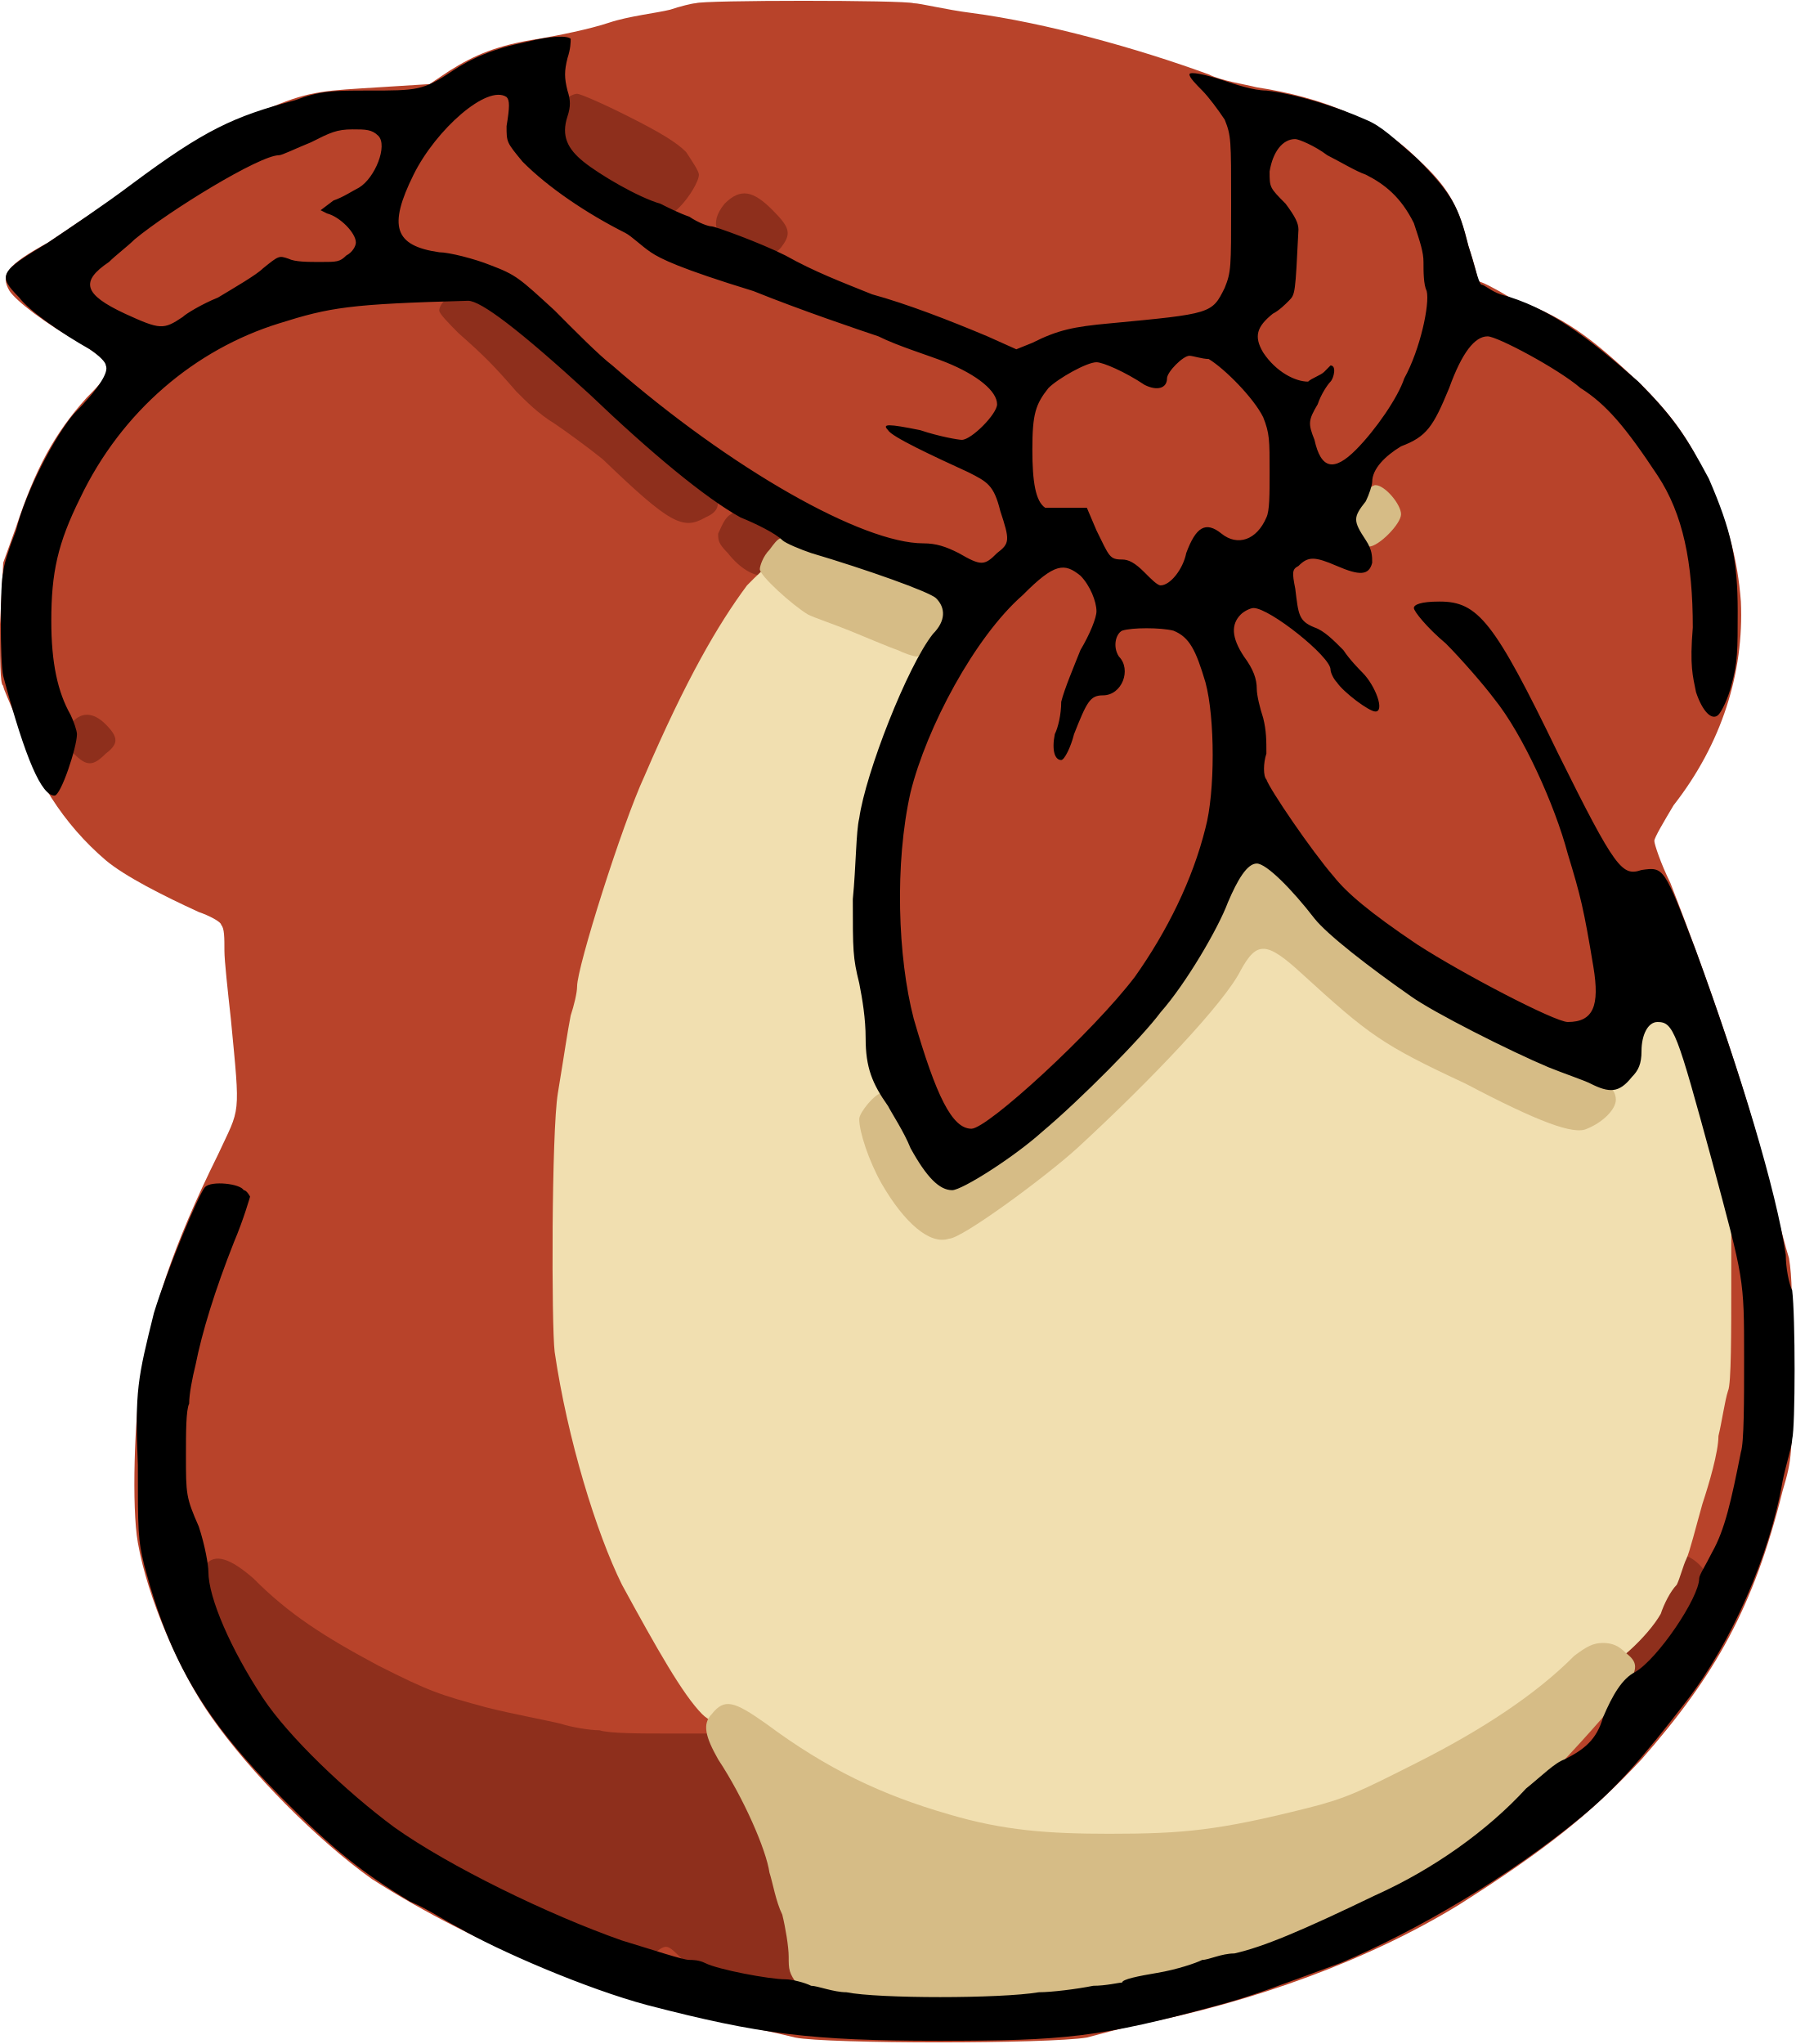
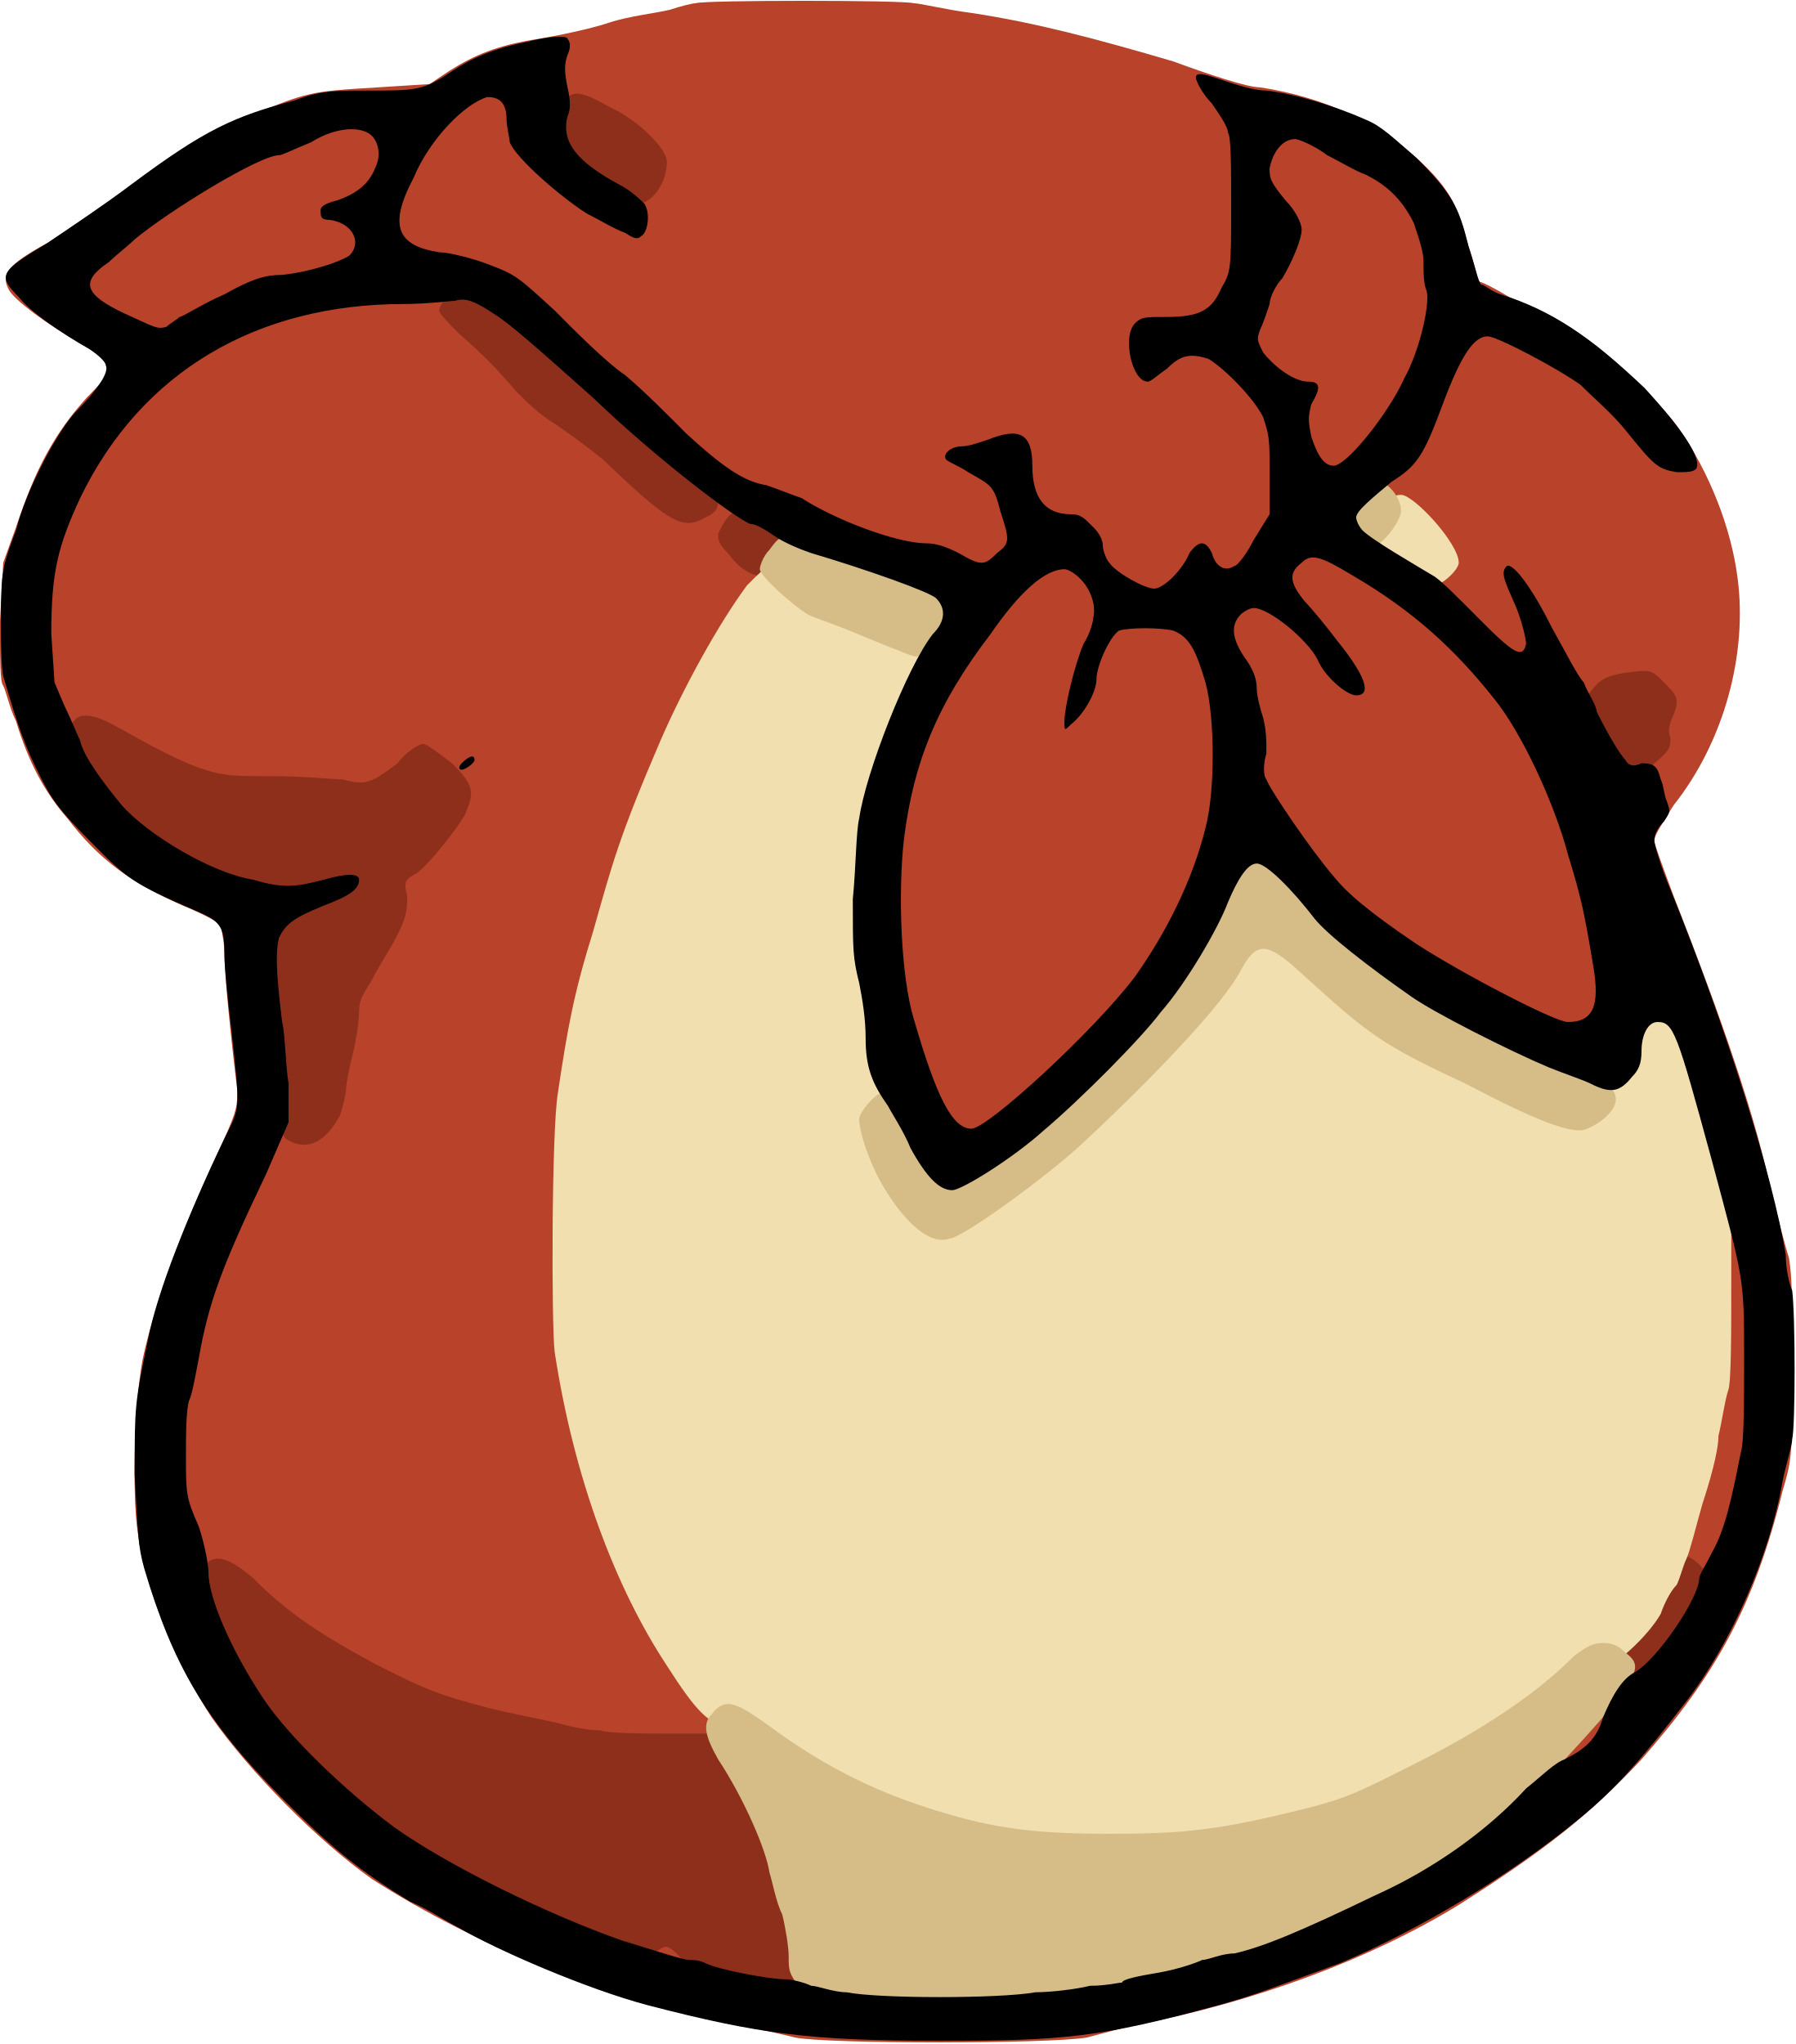
<svg xmlns="http://www.w3.org/2000/svg" width="94" height="107" viewBox="0 0 560 632" preserveAspectRatio="none">
  <g transform="translate(0,632) scale(1,-1)" fill="#B8432A" stroke="none">
-     <path d="M217 631 c-1 0 -5 -1 -8 -2 -4 -1 -13 -2 -19 -4 -6 -2 -16 -4 -22 -5 -13 -2 -20 -5 -28 -10 l-6 -4 -16 -1 c-16 -1 -21 -1 -33 -6 -15 -5 -21 -8 -43 -24 -9 -6 -21 -14 -27 -18 -13 -7 -15 -10 -12 -15 2 -3 11 -10 22 -16 11 -7 11 -8 2 -17 -10 -11 -16 -22 -22 -40 l-4 -11 -1 -19 c0 -10 0 -19 1 -19 0 -1 2 -5 4 -10 5 -18 15 -33 28 -44 6 -5 18 -11 29 -16 3 -1 7 -3 7 -4 1 -1 1 -4 1 -8 0 -3 1 -12 2 -21 3 -31 3 -27 -4 -42 -14 -28 -21 -49 -24 -69 -2 -12 -3 -40 -1 -51 3 -17 13 -40 23 -54 12 -17 33 -38 50 -50 33 -21 76 -38 113 -45 6 -1 15 -3 19 -4 10 -2 79 -2 91 0 4 1 11 3 16 4 36 7 72 20 100 37 27 17 41 28 57 45 23 26 35 47 44 83 3 10 3 11 3 38 0 22 0 28 -1 34 -1 3 -3 11 -5 18 -5 24 -19 65 -32 98 -3 6 -5 12 -5 13 0 1 3 6 6 11 15 19 22 41 21 63 -1 13 -4 24 -10 37 -6 13 -11 20 -21 30 -16 15 -24 21 -41 27 -5 3 -9 5 -10 5 0 1 -1 5 -3 11 -3 12 -6 18 -16 27 -12 12 -30 19 -50 22 -4 1 -11 2 -15 4 -22 8 -51 16 -74 19 -8 1 -16 3 -18 3 -3 1 -66 1 -68 0z" />
+     <path d="M217 631 c-1 0 -5 -1 -8 -2 -4 -1 -13 -2 -19 -4 -6 -2 -16 -4 -22 -5 -13 -2 -20 -5 -28 -10 l-6 -4 -16 -1 c-16 -1 -21 -1 -33 -6 -15 -5 -21 -8 -43 -24 -9 -6 -21 -14 -27 -18 -13 -7 -15 -10 -12 -15 2 -3 11 -10 22 -16 11 -7 11 -8 2 -17 -10 -11 -16 -22 -22 -40 l-4 -11 -1 -18 c0 -12 0 -19 1 -20 1 -2 2 -7 4 -11 4 -13 9 -22 16 -30 10 -13 20 -20 36 -27 5 -2 11 -5 12 -6 0 -2 1 -5 1 -9 0 -6 2 -26 4 -42 0 -5 0 -6 -4 -15 -13 -27 -21 -49 -25 -66 -3 -12 -4 -44 -2 -56 2 -17 13 -42 23 -57 12 -17 33 -38 50 -50 33 -21 76 -38 113 -45 6 -1 15 -3 19 -4 10 -2 79 -2 91 0 4 1 11 3 16 4 36 7 72 20 100 37 27 17 41 28 57 45 23 26 35 47 44 83 3 10 3 11 3 38 0 22 0 28 -1 34 -1 3 -3 11 -5 18 -5 25 -16 56 -31 94 -3 8 -6 16 -6 17 0 2 3 6 6 11 16 20 23 47 20 70 -2 16 -9 33 -18 46 -4 6 -17 19 -26 26 -8 6 -16 11 -27 15 -5 3 -9 5 -10 5 0 1 -1 5 -3 11 -3 12 -6 18 -16 27 -12 11 -29 19 -49 22 -4 0 -16 4 -27 8 -24 7 -43 12 -63 15 -8 1 -16 3 -18 3 -3 1 -66 1 -68 0z" />
  </g>
  <g transform="translate(0,632) scale(1,-1)" fill="#8E2F1C" stroke="none">
-     <path d="M176 601 c-3 -4 -4 -8 -3 -12 2 -5 12 -14 21 -19 11 -6 14 -6 18 -2 3 3 6 8 6 10 0 1 -2 4 -4 7 -3 3 -8 6 -18 11 -8 4 -15 7 -16 7 -1 0 -3 -1 -4 -2z" />
-     <path d="M226 569 c-5 -6 -3 -11 6 -14 6 -3 10 -2 12 1 3 4 2 6 -3 11 -6 6 -10 7 -15 2z" />
-     <path d="M140 540 c-2 -1 -3 -3 -3 -4 0 -1 3 -4 6 -7 8 -7 11 -10 18 -18 3 -3 7 -7 12 -10 3 -2 10 -7 15 -11 21 -20 25 -22 32 -18 7 3 5 8 -10 19 -12 9 -18 14 -30 26 -29 26 -34 30 -40 23z" />
-     <path d="M228 473 c-2 -1 -3 -4 -4 -6 0 -2 0 -3 3 -6 4 -5 8 -7 11 -7 3 0 9 6 9 9 0 4 -10 12 -15 12 -1 0 -3 -1 -4 -2z" />
-     <path d="M22 408 c-3 -3 -3 -6 1 -9 4 -4 6 -4 10 0 4 3 4 5 0 9 -4 4 -8 4 -11 0z" />
+     <path d="M176 601 c-3 -4 -4 -8 -3 -12 2 -7 19 -20 26 -20 4 0 9 6 9 13 0 4 -9 13 -18 17 -9 5 -11 5 -14 2z" />
+     <path d="M140 540 c-2 -1 -3 -3 -3 -4 0 -1 3 -4 6 -7 8 -7 11 -10 18 -18 3 -3 7 -7 12 -10 3 -2 10 -7 15 -11 21 -20 25 -22 32 -18 7 3 5 8 -10 19 -11 8 -17 14 -29 25 -31 28 -35 31 -41 24z" />
+     <path d="M227 472 c-1 -1 -2 -3 -3 -5 0 -2 0 -3 3 -6 6 -8 12 -9 17 -4 4 5 4 8 0 12 -6 5 -14 7 -17 3z" />
+     <path d="M507 424 c-6 -1 -8 -2 -11 -6 -3 -3 -3 -4 1 -12 3 -7 10 -15 13 -15 1 0 4 2 6 5 5 4 5 5 5 8 -1 2 0 5 1 7 2 5 1 6 -3 10 -4 4 -4 4 -12 3z" />
+     <path d="M23 409 c-5 -5 1 -15 16 -30 9 -9 12 -11 22 -16 7 -4 13 -6 19 -8 4 0 8 -1 8 -2 2 0 1 -2 -2 -7 -3 -4 -3 -5 -3 -12 0 -5 0 -13 1 -17 1 -5 1 -15 2 -22 0 -12 1 -12 3 -15 6 -4 12 -2 17 7 1 3 2 7 2 9 0 1 1 6 2 10 1 4 2 10 2 13 0 4 1 5 4 10 2 4 6 10 8 14 3 6 3 8 3 12 -1 4 -1 5 3 7 4 3 12 13 15 18 3 7 3 9 -4 16 -4 3 -8 6 -9 6 -1 0 -5 -2 -8 -6 -8 -6 -10 -7 -17 -5 -3 0 -12 1 -21 1 -12 0 -16 0 -22 2 -7 2 -18 8 -27 13 -7 4 -12 5 -14 2z" />
    <path d="M519 147 c-3 -3 -6 -7 -8 -11 -2 -4 -5 -8 -6 -10 -4 -4 -4 -9 -1 -12 4 -6 8 -4 18 8 7 9 11 17 11 21 0 3 -5 8 -8 8 -1 0 -4 -1 -6 -4z" />
    <path d="M64 148 c-3 -3 -3 -5 -1 -12 3 -8 8 -18 14 -27 7 -11 35 -38 48 -47 13 -9 50 -28 62 -31 13 -4 13 -4 17 -3 4 3 4 3 9 -2 5 -4 10 -6 20 -9 11 -2 15 -2 18 2 4 4 4 11 0 21 -2 5 -3 8 -3 12 0 5 -1 8 -7 20 -5 10 -9 16 -12 19 l-5 5 -16 0 c-8 0 -18 0 -21 1 -3 0 -9 1 -12 2 -4 1 -15 3 -23 5 -15 4 -18 5 -34 13 -17 9 -28 16 -39 27 -7 6 -12 8 -15 4z" />
  </g>
  <g transform="translate(0,632) scale(1,-1)" fill="#F1DFB0" stroke="none">
-     <path d="M233 451 c-9 -12 -19 -29 -32 -59 -7 -15 -21 -59 -21 -65 0 -2 -1 -6 -2 -9 -1 -5 -2 -12 -4 -24 -2 -12 -2 -72 -1 -80 4 -27 13 -56 21 -72 11 -20 19 -34 25 -40 2 -2 6 -4 8 -4 3 -1 8 -4 13 -8 19 -14 35 -22 62 -29 18 -4 44 -6 68 -3 12 1 14 2 30 5 18 5 26 8 44 17 17 9 30 17 47 31 4 4 6 5 8 5 4 0 15 10 19 17 1 3 3 7 5 9 1 2 2 6 3 8 1 2 3 10 5 17 2 6 5 16 5 21 1 4 2 11 3 14 1 2 1 18 1 34 l0 30 -3 12 c-5 20 -11 36 -14 39 -4 4 -7 4 -11 -1 -4 -4 -4 -5 -4 -9 0 -5 0 -5 -5 -10 -2 -2 -6 -5 -8 -6 -3 -1 -3 -1 -10 1 -10 3 -45 21 -55 28 -9 5 -15 11 -27 21 -4 4 -8 7 -9 7 -3 0 -9 -6 -13 -13 -7 -11 -22 -30 -30 -37 -3 -3 -9 -8 -13 -12 -9 -7 -36 -27 -40 -29 -2 -1 -4 -1 -5 -1 -3 0 -9 7 -13 15 -3 8 -3 9 -3 17 0 5 -1 9 -2 11 0 3 -1 7 -1 13 0 5 -1 11 -2 16 -2 7 -2 11 -2 26 1 10 1 21 2 25 1 9 7 28 13 39 2 4 4 9 4 11 0 4 -5 9 -14 11 -15 6 -25 10 -31 15 -1 1 -3 2 -4 2 -1 0 -4 -3 -7 -6z" />
+     <path d="M432 477 c-2 -3 -5 -8 -5 -11 0 -3 15 -15 20 -15 3 0 8 5 8 7 0 6 -14 21 -18 21 -2 0 -4 -1 -5 -2z" />
+     <path d="M233 451 c-9 -12 -20 -32 -27 -48 -13 -30 -15 -38 -21 -59 -6 -19 -8 -30 -11 -50 -2 -12 -2 -72 -1 -80 6 -39 19 -73 35 -97 9 -14 13 -18 19 -19 3 -1 8 -4 13 -8 19 -14 35 -22 62 -29 18 -4 44 -6 68 -3 12 1 14 2 30 5 18 5 26 8 44 17 17 9 30 17 47 31 4 4 6 5 8 5 4 0 15 10 19 17 1 3 3 7 5 9 1 2 2 6 3 8 1 2 3 10 5 17 2 6 5 16 5 21 1 4 2 11 3 14 1 2 1 18 1 34 l0 30 -3 12 c-5 20 -11 36 -14 39 -4 4 -7 4 -11 -1 -4 -4 -4 -5 -4 -9 0 -5 0 -5 -5 -10 -2 -2 -6 -5 -8 -6 -3 -1 -3 -1 -10 1 -10 3 -45 21 -55 28 -9 5 -15 11 -27 21 -4 4 -8 7 -9 7 -3 0 -9 -6 -13 -13 -7 -11 -22 -30 -30 -37 -3 -3 -9 -8 -13 -12 -9 -7 -36 -27 -40 -29 -2 -1 -4 -1 -5 -1 -3 0 -9 7 -13 15 -3 8 -3 9 -3 17 0 5 -1 9 -2 11 0 3 -1 7 -1 13 0 5 -1 11 -2 16 -2 7 -2 11 -2 26 1 10 1 21 2 25 1 9 7 28 13 39 2 4 4 9 4 11 0 4 -5 9 -14 11 -15 6 -25 10 -31 15 -1 1 -3 2 -4 2 -1 0 -4 -3 -7 -6z" />
  </g>
  <g transform="translate(0,632) scale(1,-1)" fill="#D6BC86" stroke="none">
-     <path d="M423 478 c-2 -3 -4 -6 -4 -7 0 -3 5 -8 8 -8 3 0 10 7 10 10 0 3 -5 9 -8 9 -1 0 -3 -2 -6 -4z" />
+     <path d="M424 478 c-3 -2 -5 -5 -5 -6 0 -2 7 -9 9 -9 3 0 9 8 9 11 0 4 -4 9 -7 9 -1 0 -4 -2 -6 -5z" />
    <path d="M240 462 c-2 -2 -3 -5 -3 -6 0 -2 10 -11 15 -14 2 -1 8 -3 13 -5 5 -2 12 -5 15 -6 2 -1 5 -2 6 -2 1 0 4 2 7 5 6 7 6 9 1 15 -4 3 -6 4 -13 6 -5 2 -13 5 -18 7 -5 2 -12 4 -15 4 -5 0 -5 0 -8 -4z" />
    <path d="M386 364 c-3 -3 -5 -6 -5 -6 0 -2 -6 -15 -12 -24 -13 -21 -36 -44 -59 -59 -14 -10 -16 -9 -22 3 -4 9 -10 16 -13 16 -2 0 -7 -6 -7 -8 0 -4 3 -13 7 -20 7 -12 15 -19 21 -17 4 0 30 19 40 28 23 21 46 45 51 55 5 9 8 9 19 -1 21 -19 25 -22 51 -34 23 -12 34 -16 38 -14 5 2 9 6 9 9 0 4 -5 8 -18 13 -13 5 -38 18 -46 23 -18 12 -29 22 -40 36 -6 7 -8 7 -14 0z" />
    <path d="M491 120 c-12 -12 -29 -23 -49 -33 -18 -9 -22 -11 -34 -14 -28 -7 -39 -8 -62 -8 -19 0 -33 1 -50 6 -21 6 -38 14 -57 28 -10 7 -13 8 -17 3 -3 -3 -2 -7 2 -14 8 -12 15 -28 16 -35 1 -3 2 -9 4 -13 1 -4 2 -10 2 -13 0 -4 0 -5 3 -9 4 -4 6 -5 15 -6 10 -2 48 -2 59 0 5 0 13 1 17 2 5 0 9 1 10 1 0 1 4 2 9 2 4 1 11 3 16 4 4 2 10 4 14 5 20 5 53 21 69 33 10 7 46 45 49 51 4 6 4 8 0 11 -2 2 -4 3 -7 3 -3 0 -5 -1 -9 -4z" />
  </g>
  <g transform="translate(0,632) scale(1,-1)" fill="#000000" stroke="none">
-     <path d="M164 619 c-10 -2 -17 -5 -23 -9 -9 -6 -11 -6 -26 -6 -11 0 -15 0 -23 -3 -19 -5 -28 -9 -51 -26 -8 -6 -20 -14 -26 -18 -15 -9 -16 -10 -9 -17 3 -4 13 -11 22 -16 3 -2 5 -4 5 -5 1 -2 -2 -7 -10 -15 -6 -7 -15 -24 -18 -36 -2 -5 -4 -11 -4 -13 -1 -3 -1 -28 0 -32 7 -26 12 -37 16 -37 2 0 7 15 7 19 0 1 -1 4 -2 6 -4 7 -6 16 -6 29 0 15 2 24 9 38 13 27 36 46 62 54 16 5 22 6 59 7 4 0 16 -9 38 -29 19 -18 36 -32 47 -38 5 -2 11 -5 13 -7 1 -1 6 -3 9 -4 17 -5 37 -12 39 -14 3 -3 3 -7 -1 -11 -8 -10 -21 -43 -23 -57 -1 -4 -1 -15 -2 -25 0 -16 0 -18 2 -26 1 -5 2 -11 2 -17 0 -9 2 -14 7 -21 1 -2 5 -8 7 -13 5 -9 9 -13 13 -13 3 0 19 10 28 18 12 10 31 29 37 37 8 9 18 26 21 34 3 7 6 12 9 12 3 0 11 -8 18 -17 4 -5 17 -15 30 -24 7 -5 31 -17 43 -22 5 -2 11 -4 13 -5 6 -3 9 -3 13 2 2 2 3 4 3 8 0 5 2 9 5 9 5 0 6 -3 17 -43 10 -37 10 -36 10 -61 0 -13 0 -26 -1 -29 -3 -15 -5 -24 -9 -31 -2 -4 -4 -7 -4 -8 0 -6 -13 -25 -20 -29 -4 -2 -7 -7 -10 -14 -2 -7 -6 -10 -12 -13 -3 -1 -7 -5 -12 -9 -12 -13 -29 -25 -47 -33 -23 -11 -35 -16 -44 -18 -4 0 -8 -2 -10 -2 -2 -1 -8 -3 -14 -4 -6 -1 -11 -2 -11 -3 -1 0 -5 -1 -9 -1 -5 -1 -13 -2 -17 -2 -12 -2 -50 -2 -60 0 -4 0 -9 2 -11 2 -2 1 -6 2 -8 2 -5 0 -21 3 -25 5 -2 1 -4 1 -5 1 -2 0 -11 3 -21 6 -23 8 -54 23 -71 35 -15 11 -33 28 -41 40 -10 15 -17 31 -17 39 0 2 -1 8 -3 14 -4 9 -4 10 -4 22 0 7 0 14 1 16 0 3 1 8 2 12 2 10 6 23 12 38 3 7 5 14 5 14 0 0 -1 2 -2 2 -1 2 -10 3 -12 1 -2 -2 -12 -26 -16 -39 -5 -20 -6 -24 -5 -47 0 -20 0 -23 2 -31 8 -30 19 -48 43 -72 16 -16 25 -23 40 -32 5 -2 11 -6 15 -8 12 -7 40 -19 59 -24 35 -9 51 -11 91 -11 39 0 50 1 87 11 11 3 16 5 38 13 24 10 53 27 75 45 11 9 19 18 33 36 14 18 26 45 30 68 1 5 3 11 3 13 1 4 1 38 0 46 -1 2 -2 7 -2 11 -3 20 -14 56 -28 94 -10 26 -10 26 -17 25 -6 -2 -8 0 -26 36 -20 41 -25 47 -37 47 -6 0 -8 -1 -8 -2 0 -1 4 -6 10 -11 5 -5 12 -13 15 -17 9 -11 19 -33 23 -48 4 -13 5 -17 8 -35 2 -12 0 -17 -8 -17 -4 0 -33 15 -47 24 -15 10 -22 16 -26 21 -7 8 -20 27 -21 30 -1 1 -1 5 0 8 0 4 0 7 -1 11 -1 3 -2 7 -2 9 0 3 -1 6 -4 10 -4 6 -4 10 -1 13 1 1 3 2 4 2 5 0 24 -15 24 -19 0 -1 1 -3 2 -4 2 -3 10 -9 12 -9 3 0 0 8 -4 12 -1 1 -4 4 -6 7 -3 3 -6 6 -9 7 -5 2 -5 4 -6 12 -1 5 -1 6 1 7 3 3 5 3 12 0 7 -3 10 -3 11 1 0 2 0 4 -2 7 -4 6 -4 7 0 12 1 2 2 5 2 6 0 4 4 8 9 11 8 3 10 6 15 18 4 11 8 16 12 16 3 0 22 -10 29 -16 8 -5 14 -12 24 -27 8 -12 11 -27 11 -47 -1 -12 0 -15 1 -20 2 -6 5 -9 7 -7 1 1 3 5 4 9 2 7 2 11 2 23 0 16 -2 25 -9 41 -7 13 -11 19 -22 30 -16 14 -28 23 -43 27 -3 1 -5 3 -6 3 -1 1 -2 6 -4 12 -3 12 -5 16 -16 27 -7 6 -11 10 -16 12 -9 4 -22 8 -31 9 -4 0 -10 2 -13 3 -6 2 -11 3 -11 2 0 -1 2 -3 4 -5 2 -2 5 -6 7 -9 2 -5 2 -6 2 -26 0 -20 0 -21 -2 -26 -4 -8 -4 -8 -36 -11 -11 -1 -16 -2 -24 -6 l-5 -2 -9 4 c-12 5 -25 10 -36 13 -10 4 -18 7 -27 12 -8 4 -22 9 -23 9 -1 0 -4 1 -7 3 -3 1 -7 3 -9 4 -7 2 -19 9 -24 13 -5 4 -7 8 -5 14 1 3 1 5 0 8 -1 4 -1 6 0 10 1 3 1 5 1 6 -1 1 -6 1 -14 -1z m-6 -17 c1 -1 1 -3 0 -9 0 -5 0 -5 5 -11 8 -8 20 -16 32 -22 2 -1 5 -4 8 -6 3 -2 9 -5 32 -12 15 -6 33 -12 39 -14 6 -3 16 -6 21 -8 10 -4 16 -9 16 -13 0 -3 -8 -11 -11 -11 -1 0 -7 1 -13 3 -10 2 -12 2 -10 0 1 -2 14 -8 25 -13 6 -3 8 -4 10 -12 3 -9 3 -10 -1 -13 -4 -4 -5 -4 -12 0 -4 2 -7 3 -11 3 -19 0 -60 23 -97 55 -4 3 -12 11 -18 17 -11 10 -12 11 -20 14 -5 2 -13 4 -16 4 -14 2 -16 8 -8 24 7 14 23 28 29 24z m-40 -12 c3 -3 -1 -13 -6 -16 -2 -1 -5 -3 -8 -4 l-4 -3 2 -1 c4 -1 9 -6 9 -9 0 -1 -1 -3 -3 -4 -2 -2 -3 -2 -8 -2 -4 0 -8 0 -10 1 -3 1 -3 1 -8 -3 -2 -2 -9 -6 -14 -9 -5 -2 -10 -5 -11 -6 -6 -4 -7 -4 -18 1 -13 6 -14 10 -5 16 2 2 6 5 8 7 11 9 39 26 45 26 1 0 5 2 10 4 6 3 8 4 13 4 4 0 6 0 8 -2z m296 -6 c4 -2 9 -5 12 -6 6 -3 11 -7 15 -15 2 -6 3 -9 3 -12 0 -3 0 -7 1 -9 1 -4 -2 -18 -7 -27 -2 -6 -9 -16 -15 -22 -7 -7 -11 -6 -13 3 -2 5 -2 6 1 11 1 3 3 6 4 7 1 1 2 5 0 5 0 0 -1 -1 -2 -2 -1 -1 -4 -2 -5 -3 -4 0 -10 3 -14 9 -3 5 -2 8 3 12 2 1 4 3 5 4 2 2 2 2 3 22 0 2 -1 4 -4 8 -5 5 -5 5 -5 10 1 6 4 10 8 10 1 0 6 -2 10 -5z m-37 -63 c5 -3 14 -12 17 -18 2 -5 2 -7 2 -17 0 -7 0 -12 -1 -14 -3 -7 -9 -9 -14 -5 -5 4 -8 2 -11 -6 -1 -5 -5 -10 -8 -10 -1 0 -3 2 -5 4 -3 3 -5 4 -7 4 -4 0 -4 1 -8 9 l-3 7 -6 0 c-3 0 -6 0 -7 0 -3 2 -4 8 -4 18 0 11 1 14 5 19 3 3 12 8 15 8 2 0 9 -3 15 -7 4 -2 7 -1 7 2 0 2 5 7 7 7 1 0 4 -1 6 -1z m-40 -67 c3 -3 5 -8 5 -11 0 -2 -2 -7 -5 -12 -2 -5 -5 -12 -6 -16 0 -4 -1 -8 -2 -10 -1 -5 0 -8 2 -8 1 0 3 4 4 8 4 10 5 12 9 12 6 0 9 8 5 12 -2 3 -1 7 1 8 3 1 12 1 16 0 5 -2 7 -6 10 -16 3 -11 3 -34 0 -45 -4 -16 -12 -32 -22 -46 -13 -17 -46 -47 -51 -47 -6 0 -11 10 -18 34 -5 19 -6 48 -1 70 5 20 20 48 35 61 10 10 13 10 18 6z" />
+     <path d="M164 619 c-10 -2 -17 -5 -23 -9 -9 -6 -11 -6 -26 -6 -11 0 -15 0 -23 -3 -19 -5 -28 -9 -51 -26 -8 -6 -20 -14 -26 -18 -15 -9 -16 -10 -9 -17 3 -4 13 -11 22 -16 3 -2 5 -4 5 -5 1 -2 -2 -7 -10 -15 -6 -7 -15 -24 -18 -36 -2 -5 -4 -11 -4 -13 -1 -3 -1 -28 0 -32 5 -17 7 -22 11 -30 4 -8 6 -11 16 -21 12 -12 13 -13 34 -22 7 -3 8 -5 8 -13 0 -4 1 -14 2 -22 3 -27 3 -25 -2 -35 -11 -23 -21 -47 -24 -63 -4 -19 -4 -20 -4 -41 1 -18 1 -22 3 -29 9 -30 19 -47 43 -71 16 -16 25 -23 40 -32 5 -2 11 -6 15 -8 12 -7 40 -19 59 -24 35 -9 51 -11 91 -11 39 0 50 1 87 11 11 3 16 5 38 13 24 10 53 27 75 45 11 9 19 18 33 36 14 18 26 45 30 68 1 5 3 11 3 13 1 4 1 38 0 46 -1 2 -2 7 -2 11 -4 24 -18 69 -36 113 -3 7 -5 14 -5 15 0 2 1 4 3 6 2 3 2 3 1 6 -1 2 -1 5 -2 7 -1 4 -2 5 -6 5 -2 -1 -4 -1 -5 1 -2 2 -6 9 -9 15 0 2 -3 6 -4 9 -2 2 -6 10 -10 17 -6 12 -12 20 -14 19 -2 -2 -1 -4 3 -13 2 -5 3 -10 3 -11 -1 -5 -4 -3 -15 8 -6 6 -12 12 -14 13 -5 3 -19 11 -22 14 -1 1 -2 3 -2 4 0 2 5 6 11 11 8 5 10 8 16 24 6 16 10 21 14 21 3 0 22 -10 29 -15 4 -4 10 -9 14 -14 9 -11 10 -12 16 -13 3 0 5 0 6 1 2 3 -4 12 -16 25 -17 16 -29 24 -45 29 -3 1 -5 3 -6 3 -1 1 -2 6 -4 12 -3 12 -5 16 -16 27 -7 6 -11 10 -16 12 -9 4 -22 8 -31 9 -4 0 -10 2 -13 3 -6 2 -9 3 -9 1 0 -1 2 -5 5 -8 2 -3 5 -7 5 -9 1 -1 1 -11 1 -22 0 -20 0 -21 -3 -26 -3 -7 -7 -9 -17 -9 -7 0 -8 0 -10 -2 -4 -4 -1 -18 4 -18 1 0 3 2 6 4 4 4 7 5 13 3 5 -3 14 -12 17 -18 2 -6 2 -7 2 -18 l0 -12 -5 -8 c-2 -4 -5 -8 -6 -8 -3 -2 -6 0 -7 4 -2 4 -4 4 -7 0 -2 -5 -8 -11 -11 -11 -3 0 -12 5 -14 8 -1 1 -2 4 -2 5 0 2 -1 4 -3 6 -3 3 -4 4 -7 4 -8 0 -12 5 -12 15 0 10 -4 12 -14 8 -3 -1 -6 -2 -8 -2 -3 0 -6 -2 -5 -4 1 -1 4 -2 7 -4 7 -4 8 -4 10 -12 3 -9 3 -10 -1 -13 -4 -4 -5 -4 -12 0 -4 2 -7 3 -10 3 -9 0 -28 7 -39 14 -3 1 -8 3 -11 4 -7 1 -14 6 -25 16 -5 5 -13 13 -19 18 -6 4 -16 14 -22 20 -11 10 -12 11 -20 14 -5 2 -13 4 -16 4 -13 2 -16 8 -8 23 5 12 16 23 23 25 4 0 6 -2 6 -7 0 -2 1 -6 1 -7 2 -5 16 -17 24 -22 4 -2 9 -5 12 -6 3 -2 4 -2 5 -1 2 1 3 7 1 10 -1 1 -4 4 -8 6 -13 7 -18 13 -16 21 1 2 1 5 0 9 -1 5 -1 7 0 10 1 2 1 4 0 5 0 1 -5 1 -13 -1z m-48 -29 c2 -2 3 -6 1 -10 -2 -5 -6 -8 -12 -10 -4 -1 -5 -2 -5 -3 0 -2 0 -3 3 -3 7 -1 10 -7 6 -11 -3 -2 -12 -5 -21 -6 -5 0 -9 -1 -18 -6 -7 -3 -13 -7 -14 -7 -1 -1 -3 -2 -4 -3 -3 -1 -4 0 -13 4 -13 6 -14 10 -5 16 2 2 6 5 8 7 11 9 39 26 45 26 1 0 5 2 10 4 8 5 16 5 19 2z m298 -6 c4 -2 9 -5 12 -6 6 -3 11 -7 15 -15 2 -6 3 -9 3 -12 0 -3 0 -7 1 -9 1 -4 -2 -18 -7 -27 -5 -11 -18 -27 -22 -27 -3 0 -5 3 -7 9 -1 5 -1 6 0 10 3 5 3 7 -1 7 -4 0 -10 4 -14 9 -2 4 -2 4 -1 7 1 2 2 5 3 8 0 2 2 6 4 8 3 5 6 12 6 15 0 2 -2 6 -5 9 -5 6 -5 7 -5 10 1 5 4 9 8 9 1 0 6 -2 10 -5z m-260 -49 c5 -3 14 -11 31 -26 20 -19 44 -37 49 -39 2 0 5 -2 8 -4 3 -2 8 -4 11 -5 17 -5 37 -12 39 -14 3 -3 3 -7 -1 -11 -8 -10 -21 -43 -23 -57 -1 -4 -1 -15 -2 -25 0 -16 0 -18 2 -26 1 -5 2 -11 2 -17 0 -9 2 -14 7 -21 1 -2 5 -8 7 -13 5 -9 9 -13 13 -13 3 0 19 10 28 18 12 10 31 29 37 37 8 9 18 26 21 34 3 7 6 12 9 12 3 0 11 -8 18 -17 4 -5 17 -15 30 -24 7 -5 31 -17 43 -22 5 -2 11 -4 13 -5 6 -3 9 -3 13 2 2 2 3 4 3 8 0 5 2 9 5 9 5 0 6 -3 17 -43 10 -37 10 -36 10 -61 0 -13 0 -26 -1 -29 -3 -15 -5 -24 -9 -31 -2 -4 -4 -7 -4 -8 0 -6 -13 -25 -20 -29 -4 -2 -7 -7 -10 -14 -2 -7 -6 -10 -12 -13 -3 -1 -7 -5 -12 -9 -12 -13 -29 -25 -47 -33 -23 -11 -35 -16 -44 -18 -4 0 -8 -2 -10 -2 -2 -1 -8 -3 -14 -4 -6 -1 -11 -2 -11 -3 -1 0 -5 -1 -10 -1 -4 -1 -12 -2 -17 -2 -11 -2 -49 -2 -59 0 -4 0 -9 2 -11 2 -2 1 -6 2 -8 2 -5 0 -21 3 -25 5 -2 1 -4 1 -5 1 -2 0 -11 3 -21 6 -23 8 -54 23 -71 35 -15 11 -33 28 -41 40 -10 15 -17 31 -17 39 0 2 -1 8 -3 14 -4 9 -4 10 -4 22 0 6 0 14 1 17 1 2 2 8 3 13 3 17 7 28 21 57 l7 16 0 12 c-1 6 -1 15 -2 19 -2 16 -2 22 -1 26 2 4 4 6 14 10 8 3 11 5 11 8 0 2 -4 2 -11 0 -8 -2 -12 -3 -22 0 -13 2 -33 14 -41 23 -5 6 -12 15 -13 20 -1 2 -3 7 -5 11 l-3 7 -1 15 c0 19 2 27 9 42 19 39 55 60 101 60 7 0 15 1 16 1 3 1 6 0 12 -4z m268 -81 c19 -11 32 -23 44 -38 9 -11 19 -33 23 -48 4 -13 5 -17 8 -35 2 -12 0 -17 -8 -17 -4 0 -33 15 -47 24 -15 10 -22 16 -26 21 -7 8 -20 27 -21 30 -1 1 -1 5 0 8 0 4 0 7 -1 11 -1 3 -2 7 -2 9 0 3 -1 6 -4 10 -4 6 -4 10 -1 13 1 1 3 2 4 2 5 0 17 -10 20 -16 2 -5 9 -11 12 -11 5 0 3 6 -6 17 -3 4 -8 10 -10 12 -5 6 -5 9 -1 12 3 3 6 2 16 -4z m-85 -1 c3 -3 5 -8 4 -12 0 -1 -1 -5 -3 -8 -3 -7 -6 -20 -6 -24 0 -3 0 -3 2 -1 4 3 8 10 8 14 0 4 4 13 7 15 3 1 13 1 17 0 5 -2 7 -6 10 -16 3 -11 3 -34 0 -45 -4 -16 -12 -32 -22 -46 -13 -17 -46 -47 -51 -47 -6 0 -11 10 -18 34 -4 13 -5 39 -3 56 3 23 10 41 27 63 9 13 17 20 23 20 1 0 3 -1 5 -3z" />
+     <path d="M144 396 c-1 -1 -1 -2 0 -2 1 0 4 2 4 3 0 2 -2 1 -4 -1z" />
  </g>
</svg>
